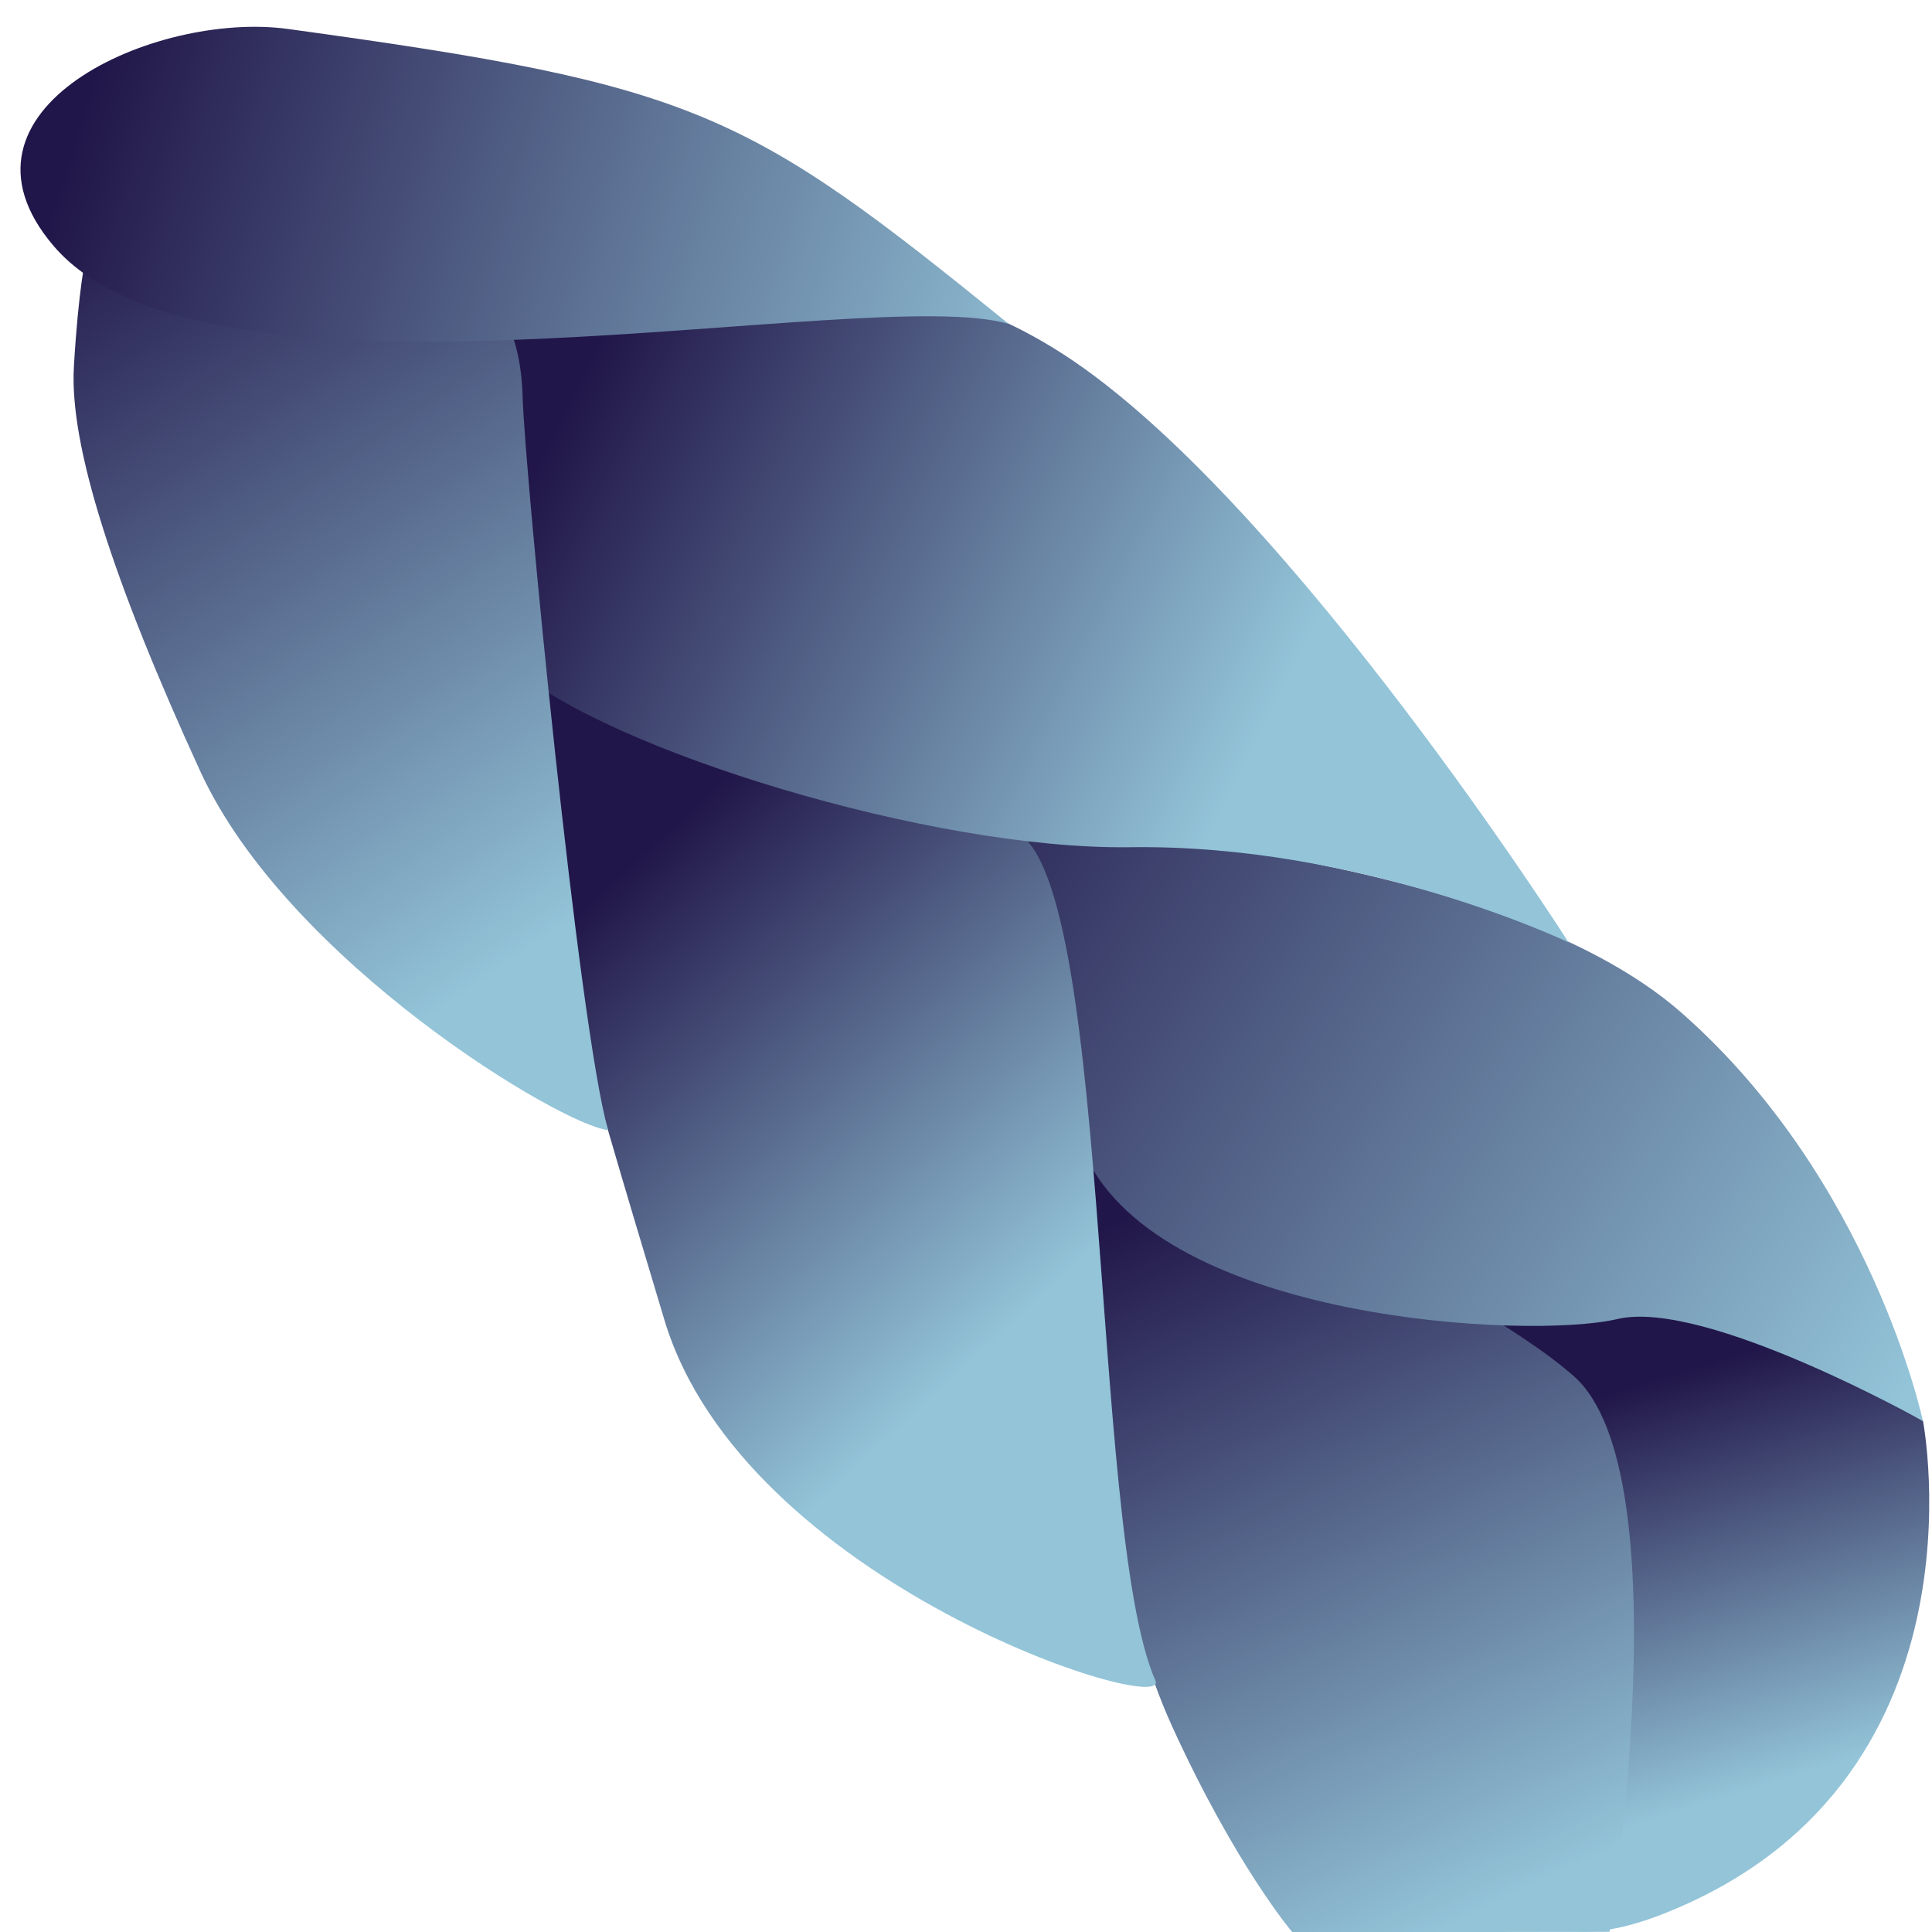
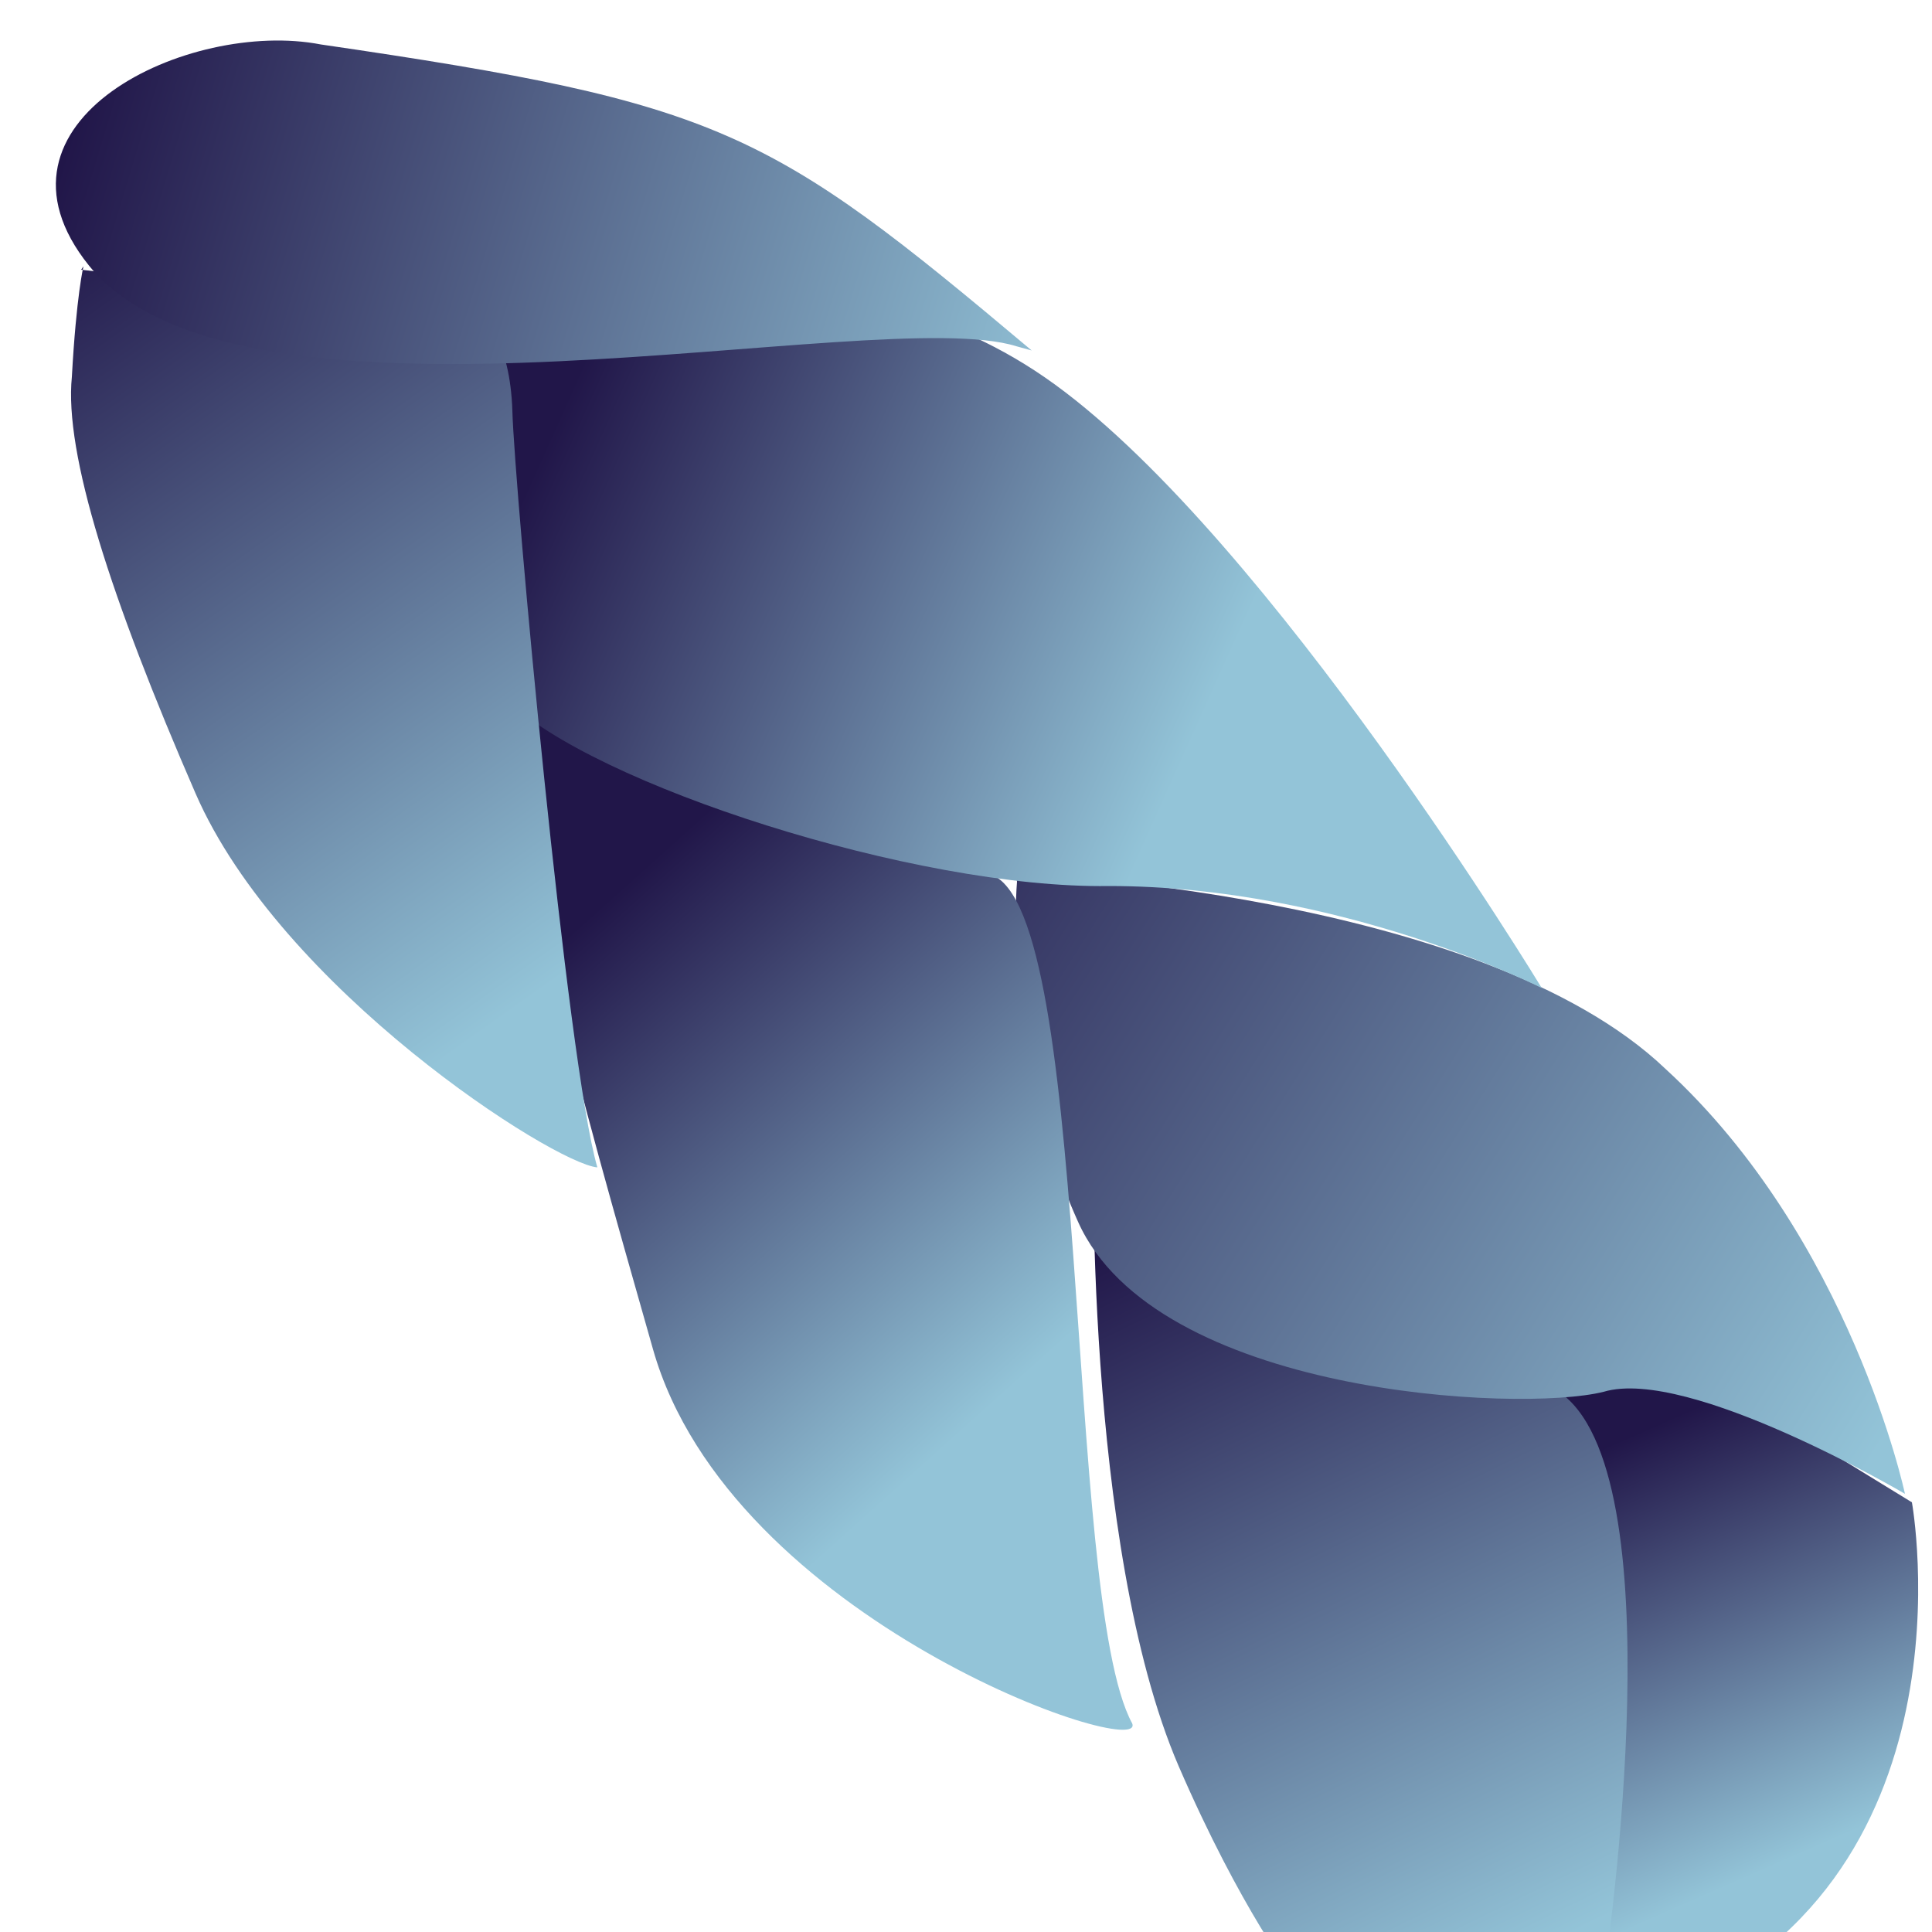
- <svg xmlns="http://www.w3.org/2000/svg" xmlns:xlink="http://www.w3.org/1999/xlink" width="1in" height="1in" viewBox="0 0 25.4 25.4" version="1.1" id="svg5">
-   <defs id="defs2">
-     <linearGradient id="linearGradient11715">
-       <stop style="stop-color:#000000;stop-opacity:1;" offset="0" id="stop11713" />
+ <svg xmlns="http://www.w3.org/2000/svg" xmlns:xlink="http://www.w3.org/1999/xlink" width="1in" height="1in" version="1.1" viewBox="0 0 25 25">
+   <defs>
+     <linearGradient id="linearGradient2923">
+       <stop stop-color="#211649" offset="0" />
+       <stop stop-color="#93c4d8" offset="1" />
    </linearGradient>
-     <linearGradient id="linearGradient2923">
-       <stop style="stop-color:#211649;stop-opacity:1" offset="0" id="stop2919" />
-       <stop style="stop-color:#93c4d8;stop-opacity:1" offset="1" id="stop2921" />
-     </linearGradient>
-     <linearGradient xlink:href="#linearGradient2923" id="linearGradient3728" x1="2.447" y1="1.434" x2="14.749" y2="5.566" gradientUnits="userSpaceOnUse" />
-     <linearGradient xlink:href="#linearGradient2923" id="linearGradient4742" x1="0.951" y1="4.76" x2="6.861" y2="13.868" gradientUnits="userSpaceOnUse" />
-     <linearGradient xlink:href="#linearGradient2923" id="linearGradient4991" x1="7.919" y1="6.986" x2="16.496" y2="11.458" gradientUnits="userSpaceOnUse" />
-     <linearGradient xlink:href="#linearGradient2923" id="linearGradient5811" x1="9.055" y1="12.169" x2="13.997" y2="17.725" gradientUnits="userSpaceOnUse" />
-     <linearGradient xlink:href="#linearGradient2923" id="linearGradient5857" x1="12.118" y1="10.496" x2="25.029" y2="18.869" gradientUnits="userSpaceOnUse" />
-     <linearGradient xlink:href="#linearGradient2923" id="linearGradient5903" x1="16.133" y1="16.208" x2="20.117" y2="24.94" gradientUnits="userSpaceOnUse" />
-     <linearGradient xlink:href="#linearGradient2923" id="linearGradient6063" x1="21.124" y1="18.876" x2="22.579" y2="23.815" gradientUnits="userSpaceOnUse" />
+     <linearGradient id="linearGradient3728" x1="2.4" x2="15" y1="1.4" y2="5.6" gradientUnits="userSpaceOnUse" xlink:href="#linearGradient2923" />
+     <linearGradient id="linearGradient4742" x1=".95" x2="6.9" y1="4.8" y2="14" gradientUnits="userSpaceOnUse" xlink:href="#linearGradient2923" />
+     <linearGradient id="linearGradient4991" x1="7.9" x2="16" y1="7" y2="11" gradientUnits="userSpaceOnUse" xlink:href="#linearGradient2923" />
+     <linearGradient id="linearGradient5811" x1="9.1" x2="14" y1="12" y2="18" gradientUnits="userSpaceOnUse" xlink:href="#linearGradient2923" />
+     <linearGradient id="linearGradient5857" x1="12" x2="25" y1="10" y2="19" gradientUnits="userSpaceOnUse" xlink:href="#linearGradient2923" />
+     <linearGradient id="linearGradient5903" x1="16" x2="20" y1="16" y2="25" gradientUnits="userSpaceOnUse" xlink:href="#linearGradient2923" />
+     <linearGradient id="linearGradient6063" x1="21" x2="23" y1="19" y2="24" gradientUnits="userSpaceOnUse" xlink:href="#linearGradient2923" />
  </defs>
-   <g id="layer1" style="opacity:1" />
-   <g id="layer2" style="display:inline;opacity:1">
-     <g id="g8195" transform="matrix(1.033413,0,0,1.07673,-0.8474906,-1.949245)" style="stroke:none;stroke-width:0;stroke-miterlimit:4;stroke-dasharray:none;stroke-opacity:1;paint-order:markers fill stroke">
-       <path style="opacity:1;fill:url(#linearGradient6063);fill-opacity:1;stroke:none;stroke-width:0;stroke-linecap:round;stroke-miterlimit:4;stroke-dasharray:none;stroke-opacity:1;paint-order:markers fill stroke" d="m 19.658,18.797 0.39,-2.502 5.236,2.865 c 0,0 0.899,4.461 -3.342,6.033 -4.241,1.573 -2.284,-6.396 -2.284,-6.396 z" id="path1849" />
-       <path style="opacity:1;fill:url(#linearGradient5903);fill-opacity:1;stroke:none;stroke-width:0;stroke-linecap:round;stroke-miterlimit:4;stroke-dasharray:none;stroke-opacity:1;paint-order:markers fill stroke" d="m 14.595,15.35 c 0,0 -0.131,4.871 1.136,7.538 0.81,1.705 1.531,2.516 1.531,2.516 l 4.035,-0.006 c 0,0 0.94,-5.597 -0.452,-6.782 -1.392,-1.185 -6.25,-3.265 -6.25,-3.265 z" id="path1847" />
-       <path style="opacity:1;fill:url(#linearGradient5857);fill-opacity:1;stroke:none;stroke-width:0;stroke-linecap:round;stroke-miterlimit:4;stroke-dasharray:none;stroke-opacity:1;paint-order:markers fill stroke" d="m 13.838,11.908 c 0,0 5.962,0.225 8.381,2.274 2.42,2.049 3.064,4.979 3.064,4.979 0,0 -2.777,-1.497 -3.887,-1.245 -1.11,0.252 -5.78,0.032 -6.767,-1.998 -0.987,-2.03 -0.791,-4.011 -0.791,-4.011 z" id="path1845" />
-       <path style="opacity:1;fill:url(#linearGradient5811);fill-opacity:1;stroke:none;stroke-width:0;stroke-linecap:round;stroke-miterlimit:4;stroke-dasharray:none;stroke-opacity:1;paint-order:markers fill stroke" d="m 7.747,9.453 c 0,0.122 4.531,2.345 5.886,2.484 1.355,0.139 1.031,8.537 1.886,10.393 0.213,0.463 -5.24,-1.176 -6.248,-4.408 C 8.263,14.689 7.47,12.27 7.706,10.843 7.943,9.416 7.747,9.453 7.747,9.453 Z" id="path1843" />
-       <path style="opacity:1;fill:url(#linearGradient4991);fill-opacity:1;stroke:none;stroke-width:0;stroke-linecap:round;stroke-miterlimit:4;stroke-dasharray:none;stroke-opacity:1;paint-order:markers fill stroke" d="m 8.785,5.574 c 0,0 2.896,-1.188 5.696,0.647 2.801,1.834 6.294,7.096 6.294,7.096 0,0 -2.619,-1.204 -5.579,-1.162 C 12.665,12.189 8.542,10.964 7.35,9.958 5.595,8.477 7.09,5.51 7.09,5.51 Z" id="path1808" />
-       <path style="opacity:1;fill:url(#linearGradient4742);fill-opacity:1;stroke:none;stroke-width:0;stroke-linecap:round;stroke-miterlimit:4;stroke-dasharray:none;stroke-opacity:1;paint-order:markers fill stroke" d="m 1.912,4.945 5.178,0.565 c 0,0 0.353,0.259 0.379,1.148 0.026,0.889 0.713,7.701 1.087,8.95 C 7.985,15.562 4.481,13.556 3.368,11.228 2.256,8.9 1.702,7.249 1.76,6.29 1.818,5.331 1.912,4.945 1.912,4.945 Z" id="path1806" />
-       <path style="font-variation-settings:normal;opacity:1;fill:url(#linearGradient3728);fill-opacity:1;stroke:none;stroke-width:0;stroke-linecap:square;stroke-linejoin:miter;stroke-miterlimit:4;stroke-dasharray:none;stroke-dashoffset:0;stroke-opacity:1;paint-order:markers fill stroke;stop-color:#000000;stop-opacity:1" d="M 13.654,5.766 C 11.868,5.259 3.511,7.077 1.501,4.812 0.021,3.145 2.794,1.942 4.483,2.164 9.696,2.849 10.304,3.159 13.654,5.766 Z" id="path785" />
+   <g>
+     <g transform="matrix(1 0 0 1.1 -.85 -1.9)" style="paint-order:markers fill stroke">
+       <path d="m20 19 0.39-2.5 5.2 2.9s0.9 4.5-3.3 6-2.3-6.4-2.3-6.4z" fill="url(#linearGradient6063)" style="paint-order:markers fill stroke" />
+       <path d="m15 15s-0.13 4.9 1.1 7.5c0.81 1.7 1.5 2.5 1.5 2.5l4-0.006s0.94-5.6-0.45-6.8-6.2-3.3-6.2-3.3z" fill="url(#linearGradient5903)" style="paint-order:markers fill stroke" />
+       <path d="m14 12s6 0.22 8.4 2.3c2.4 2 3.1 5 3.1 5s-2.8-1.5-3.9-1.2c-1.1 0.25-5.8 0.032-6.8-2-0.99-2-0.79-4-0.79-4z" fill="url(#linearGradient5857)" style="paint-order:markers fill stroke" />
+       <path d="m7.7 9.5c0 0.12 4.5 2.3 5.9 2.5 1.4 0.14 1 8.5 1.9 10 0.21 0.46-5.2-1.2-6.2-4.4-1-3.2-1.8-5.7-1.6-7.1 0.24-1.4 0.041-1.4 0.041-1.4z" fill="url(#linearGradient5811)" style="paint-order:markers fill stroke" />
+       <path d="m8.8 5.6s2.9-1.2 5.7 0.65 6.3 7.1 6.3 7.1-2.6-1.2-5.6-1.2c-2.5 0.036-6.7-1.2-7.8-2.2-1.8-1.5-0.26-4.4-0.26-4.4z" fill="url(#linearGradient4991)" style="paint-order:markers fill stroke" />
+       <path d="m1.9 4.9 5.2 0.56s0.35 0.26 0.38 1.1c0.026 0.89 0.71 7.7 1.1 8.9-0.57-0.046-4.1-2.1-5.2-4.4-1.1-2.3-1.7-4-1.6-4.9 0.058-0.96 0.15-1.3 0.15-1.3z" fill="url(#linearGradient4742)" style="paint-order:markers fill stroke" />
+       <path d="m14 5.8c-1.8-0.51-10 1.3-12-0.95-1.5-1.7 1.3-2.9 3-2.6 5.2 0.69 5.8 1 9.2 3.6z" fill="url(#linearGradient3728)" stop-color="#000000" style="font-variation-settings:normal;paint-order:markers fill stroke" />
    </g>
  </g>
</svg>
